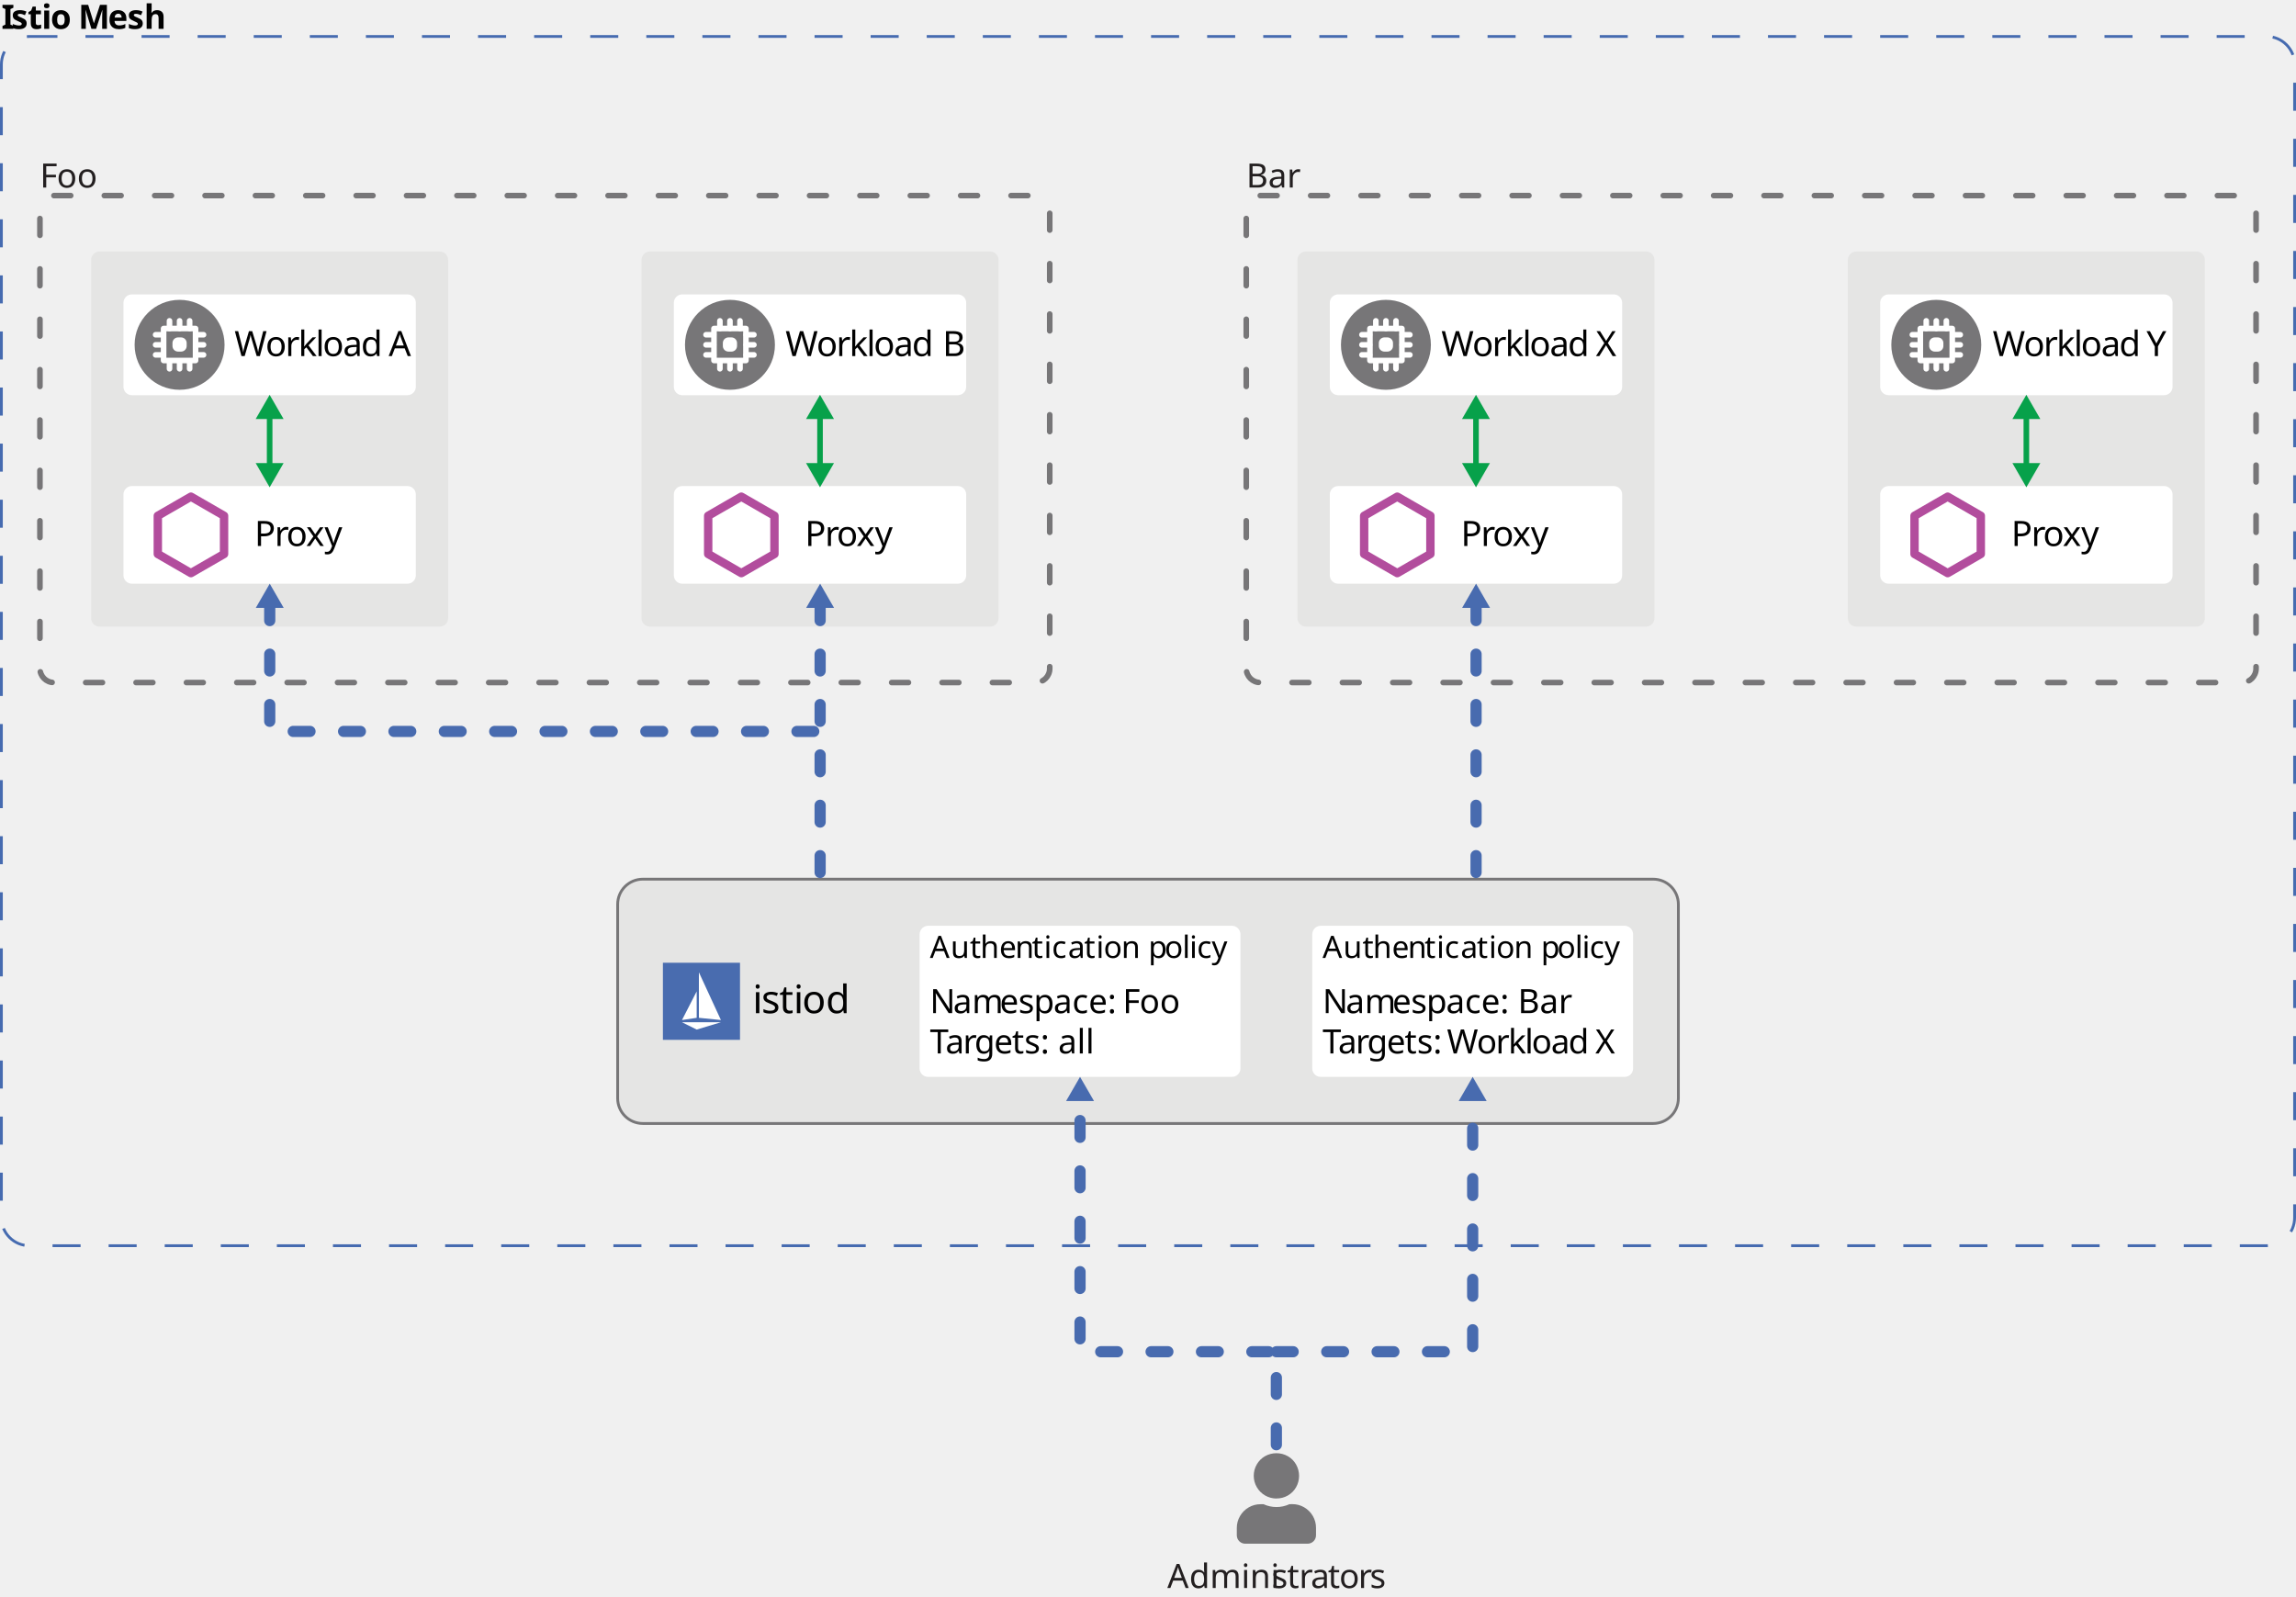
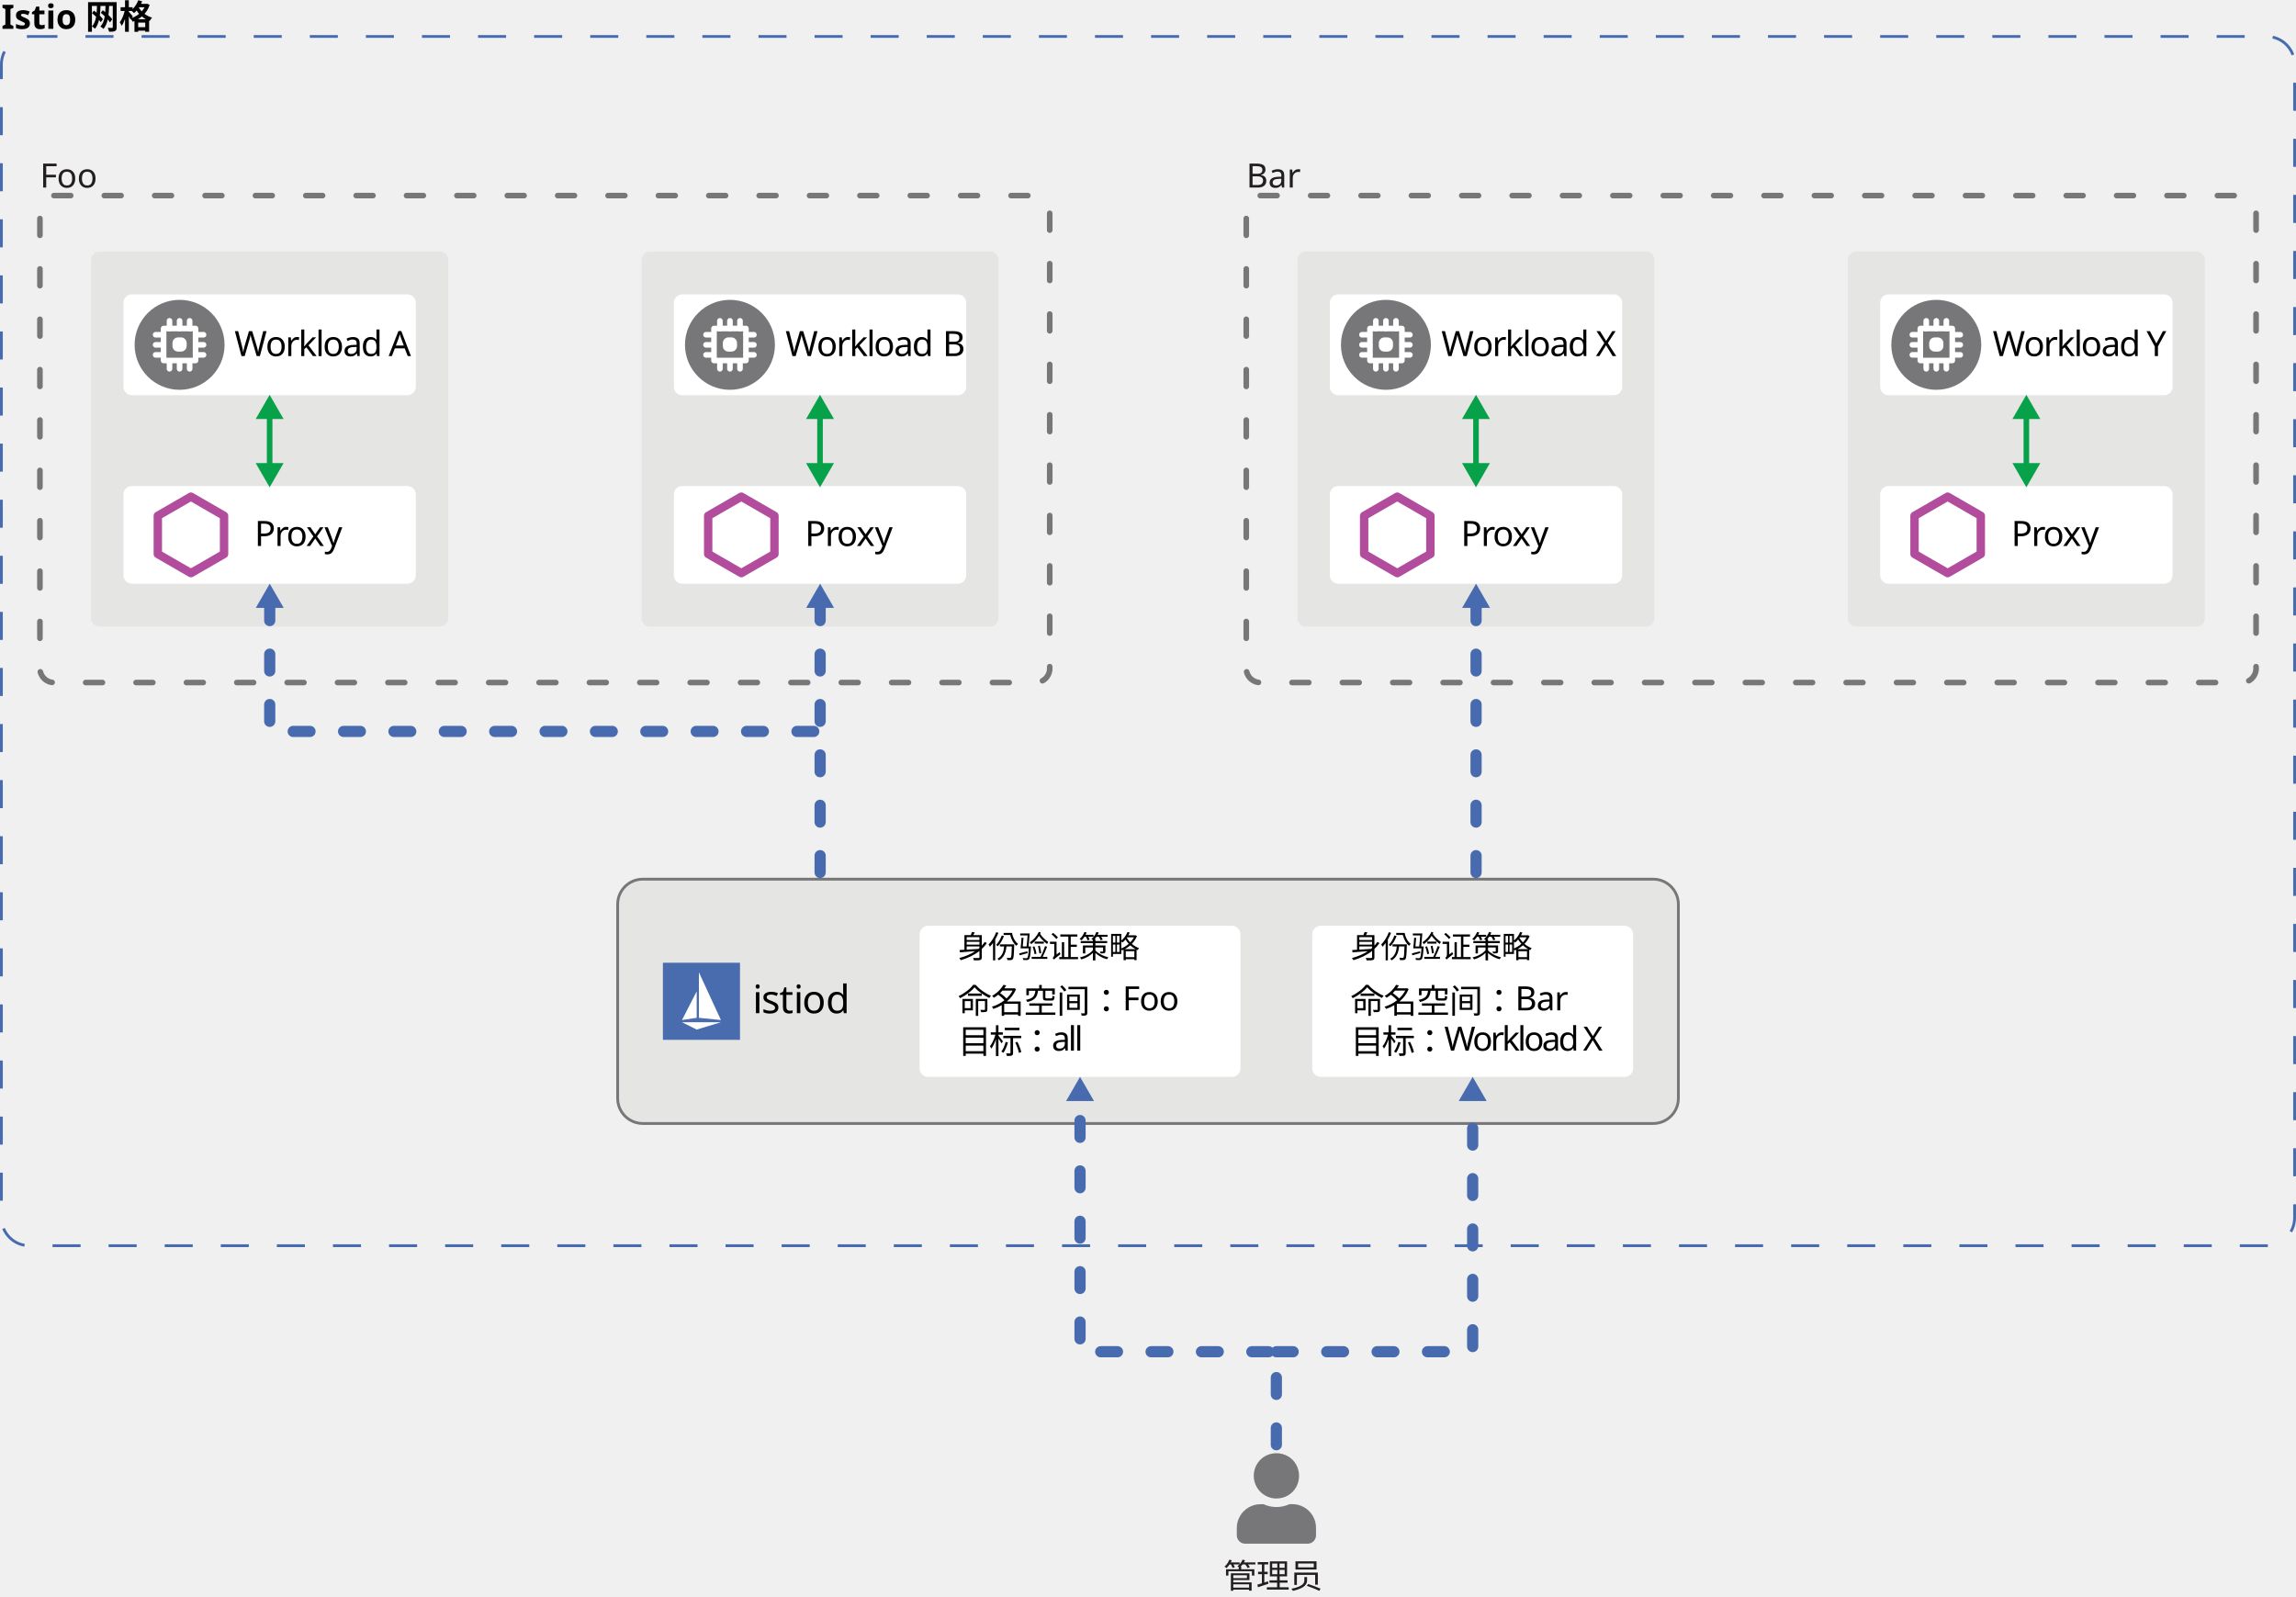
<svg xmlns="http://www.w3.org/2000/svg" id="ead5dc57-4f73-4d8c-b9ad-207db9748d66" data-name="Layer 1" viewBox="0 0 820.41 570.5">
  <defs>
    <style>.a36bb63e-487f-48c7-8627-3f7166c94fa7,.a41da682-3001-4db8-abed-bd69c400c3ed,.ae39068b-c5dc-4923-9f34-c492b7bd3d54,.b6e35510-390e-4bbc-994f-337e952c8178,.b7e2fcf4-f43a-4c5f-8096-a0f553dcc13b,.bb5e4ed6-4aff-4e84-b9c0-949181c334bf,.bca2f3aa-2186-493d-9826-83f0460996ed{fill:none}.a36bb63e-487f-48c7-8627-3f7166c94fa7{stroke:#466bb0;stroke-dasharray:10.02 10.02;stroke-linejoin:round}.a41da682-3001-4db8-abed-bd69c400c3ed,.ae39068b-c5dc-4923-9f34-c492b7bd3d54,.b6e35510-390e-4bbc-994f-337e952c8178,.bca2f3aa-2186-493d-9826-83f0460996ed{stroke-linejoin:round}.ac20a3f0-5d7e-4800-9128-1f85457521fe,.b4b61f03-a424-4320-aab8-1648b9031d89,.fa7f363a-5ad4-4790-9b51-eb87a9eb3504{font-size:12px}.a56d7675-6998-491f-ae00-cfa65889bf0f,.ac20a3f0-5d7e-4800-9128-1f85457521fe,.adf07721-8b3d-42f5-a732-aaf77e4bda22,.b4b61f03-a424-4320-aab8-1648b9031d89,.b672b7a5-a7d5-4f71-af2b-e18d53b6747d{fill:#010101}.ac20a3f0-5d7e-4800-9128-1f85457521fe{font-family:GoogleSansDisplay-Bold,Google Sans Display;font-weight:700}.b1caccd1-e39c-4979-b571-91a5452e0c82{letter-spacing:-.01em}.af2cf853-386a-4dd7-8aa8-63233c8e00e1{letter-spacing:.01em}.ec6c9a72-76aa-458b-b6e0-8a53b70f5ec1{letter-spacing:0}.b1bfa509-d043-4d5a-99b2-b66bb4b075d9{letter-spacing:-.01em}.afe16eea-ea6a-4605-8833-00c47af10d4f{letter-spacing:0}.Graphic-Style-8,.e8363bd5-c0b9-4ee9-8b7c-15353e7d221a{fill:#e5e5e4}.Graphic-Style-8,.b6e35510-390e-4bbc-994f-337e952c8178{stroke:#777678}.Graphic-Style-8,.b7e2fcf4-f43a-4c5f-8096-a0f553dcc13b,.bb5e4ed6-4aff-4e84-b9c0-949181c334bf{stroke-miterlimit:10}.a56d7675-6998-491f-ae00-cfa65889bf0f,.adf07721-8b3d-42f5-a732-aaf77e4bda22,.b4b61f03-a424-4320-aab8-1648b9031d89{isolation:isolate}.adf07721-8b3d-42f5-a732-aaf77e4bda22{font-size:14px}.adf07721-8b3d-42f5-a732-aaf77e4bda22,.b4b61f03-a424-4320-aab8-1648b9031d89,.b672b7a5-a7d5-4f71-af2b-e18d53b6747d,.fa7f363a-5ad4-4790-9b51-eb87a9eb3504{font-family:GoogleSansDisplay-Regular,Google Sans Display}.beaa001b-c2b4-4dc6-b992-c73e17791cdc{letter-spacing:0}.baa68678-a6a8-4b48-ad97-b67c362d63e1{letter-spacing:.01em}.ae93626f-41ac-42ff-9eca-5b7e8ead644a{letter-spacing:-.01em}.b1e4eb28-15cf-4a39-93d5-5c2a0f7fc195{fill:#496caf}.afa08acf-b841-409e-b061-eb54bfc25f00{fill:#fff}.b88207bd-644f-49c0-b3fa-8f0e49ffee2a{letter-spacing:-.02em}.b6233a2a-dd9b-4220-ae24-46a13d6815b9{letter-spacing:0}.bcec4562-fb74-45a7-932f-5614526c638f{letter-spacing:-.03em}.adef466a-18a6-4ccd-af7e-c6449ba8b801{letter-spacing:-.07em}.e780319d-42d1-4dd4-a8aa-940a3b735329{letter-spacing:-.02em}.e04b360b-0c45-4253-9ee0-9b2a8ba99dc1{letter-spacing:.01em}.a56d7675-6998-491f-ae00-cfa65889bf0f{font-size:11px;font-family:GoogleSansDisplay-Medium,Google Sans Display;font-weight:500}.a7af05b3-413c-4a75-a50a-4b90ad30e921{letter-spacing:-.02em}.a0270bcd-0b5f-4bba-a7f9-f7c00f818241{letter-spacing:.01em}.b2bfaab7-28e4-4a7a-b167-31cc86584396{letter-spacing:0}.fd02d5e2-82a7-4e47-a731-2a93ea938280{letter-spacing:-.01em}.a05b3575-56f2-4a83-9863-8250ee0b3b67{letter-spacing:0}.f4b760c4-92e1-4eb2-b1c0-f9ba7535d237{letter-spacing:-.04em}.ab31f351-1094-467f-8eab-dfba05d40765{letter-spacing:-.06em}.b583b9d0-aeea-459c-b347-46f387ba7627{letter-spacing:-.01em}.bea2b124-5f41-4280-9dff-bdabc4a0c274{letter-spacing:0}.e21d9cb7-8bfa-4c35-be2c-e730cad98ccb{letter-spacing:-.02em}.b672b7a5-a7d5-4f71-af2b-e18d53b6747d{font-size:12.5px}.bf98723f-de8c-4fdc-81fc-b5f2b581409c{letter-spacing:-.06em}.b9af66e7-fa6c-4aa0-aced-e78a678a43df{letter-spacing:-.01em}.ba47e8b1-4f13-4117-85cd-590437cf77d6{letter-spacing:.01em}.b871ae82-6e01-418d-af25-0d75f9a9332d{letter-spacing:-.01em}.add42a11-5270-42dc-af45-1948f5328a24{fill:#777678}.b7e2fcf4-f43a-4c5f-8096-a0f553dcc13b,.bca2f3aa-2186-493d-9826-83f0460996ed{stroke:#fff}.b6e35510-390e-4bbc-994f-337e952c8178,.b7e2fcf4-f43a-4c5f-8096-a0f553dcc13b,.bb5e4ed6-4aff-4e84-b9c0-949181c334bf,.bca2f3aa-2186-493d-9826-83f0460996ed{stroke-width:2px}.a41da682-3001-4db8-abed-bd69c400c3ed,.b6e35510-390e-4bbc-994f-337e952c8178,.b7e2fcf4-f43a-4c5f-8096-a0f553dcc13b{stroke-linecap:round}.ae39068b-c5dc-4923-9f34-c492b7bd3d54{stroke:#b24d9d;stroke-width:3px}.f0687b06-498c-400c-b0b8-439ab6d75bdb{letter-spacing:-.03em}.b723159f-31b3-4d5e-aee8-68774e3f16e9{letter-spacing:-.02em}.bb5e4ed6-4aff-4e84-b9c0-949181c334bf{stroke:#07a14a}.a309992b-2c43-4399-a6af-ced814da231a{fill:#07a14a}.ebfd466f-22fb-40db-9305-c2ade5a0b5f4{letter-spacing:-.03em}.a41da682-3001-4db8-abed-bd69c400c3ed,.b6e35510-390e-4bbc-994f-337e952c8178{stroke-dasharray:6 12}.fa7f363a-5ad4-4790-9b51-eb87a9eb3504{fill:#231f20}.a289c47c-4078-4af8-b983-af7f0a395dac{letter-spacing:-.03em}.b1e40f40-72d0-43cc-bc22-103cc020f0d1{letter-spacing:-.04em}.e8151d44-01d0-45fb-bd89-06cfa221f1ef{letter-spacing:0}.aabc3d22-6f00-44d2-8315-24db1be7943e,.b22e4d02-e92e-41b5-90d3-484c9562e856,.e761c7f2-2a80-446b-8847-516d020c80dd{letter-spacing:-.02em}.a41da682-3001-4db8-abed-bd69c400c3ed{stroke:#486baf;stroke-width:4px}.bead1b4b-ab26-4b54-9640-50f47e418db5{fill:#486baf}</style>
  </defs>
  <rect width="819.41" height="432.11" x=".5" y="13.03" class="a36bb63e-487f-48c7-8627-3f7166c94fa7" rx="10" />
-   <text class="ac20a3f0-5d7e-4800-9128-1f85457521fe" transform="translate(0.5 10.3)">I<tspan x="3.52" y="0" class="b1caccd1-e39c-4979-b571-91a5452e0c82">s</tspan>
-     <tspan x="9.38" y="0" class="af2cf853-386a-4dd7-8aa8-63233c8e00e1">t</tspan>
-     <tspan x="14.36" y="0" class="b1caccd1-e39c-4979-b571-91a5452e0c82">i</tspan>
-     <tspan x="17.56" y="0" class="ec6c9a72-76aa-458b-b6e0-8a53b70f5ec1">o </tspan>
-     <tspan x="27.46" y="0" class="b1bfa509-d043-4d5a-99b2-b66bb4b075d9">M</tspan>
-     <tspan x="38.08" y="0" class="afe16eea-ea6a-4605-8833-00c47af10d4f">e</tspan>
-     <tspan x="45" y="0" class="ec6c9a72-76aa-458b-b6e0-8a53b70f5ec1">sh</tspan>
-   </text>
+   <text class="ac20a3f0-5d7e-4800-9128-1f85457521fe" transform="translate(0.5 10.3)">Istio 网格
+     </text>
  <rect width="379.02" height="87.31" x="220.7" y="314.16" class="Graphic-Style-8" rx="9" />
-   <text class="adf07721-8b3d-42f5-a732-aaf77e4bda22" transform="translate(268.92 362.05)">i<tspan x="3.14" y="0" class="beaa001b-c2b4-4dc6-b992-c73e17791cdc">s</tspan>
+   <text class="adf07721-8b3d-42f5-a732-aaf77e4bda22" transform="translate(268.92 362.05)">i
+         <tspan x="3.14" y="0" class="beaa001b-c2b4-4dc6-b992-c73e17791cdc">s</tspan>
    <tspan x="9.55" y="0" class="baa68678-a6a8-4b48-ad97-b67c362d63e1">t</tspan>
    <tspan x="14.63" y="0" class="ae93626f-41ac-42ff-9eca-5b7e8ead644a">i</tspan>
    <tspan x="17.7" y="0">od</tspan>
  </text>
  <rect id="acf3d0b5-b769-466c-95e4-a8aa0133b089" width="27.55" height="27.55" x="236.87" y="344.03" class="b1e4eb28-15cf-4a39-93d5-5c2a0f7fc195" data-name="background" />
  <polygon id="ab2b05bf-ea56-4a1e-bd05-23179a438045" points="243.69 365.29 257.6 365.29 248.94 367.91 243.69 365.29" class="afa08acf-b841-409e-b061-eb54bfc25f00" data-name="hull" />
  <polygon id="bfaa6594-9698-49d9-a9c0-5d6a7ad5a607" points="243.69 364.5 248.94 363.71 248.94 354.27 243.69 364.5" class="afa08acf-b841-409e-b061-eb54bfc25f00" data-name="mainsail" />
  <polygon id="f18a2695-d50d-4aab-8ce8-ea912eb910e2" points="249.73 363.71 257.6 364.5 249.73 347.44 249.73 363.71" class="afa08acf-b841-409e-b061-eb54bfc25f00" data-name="headsail" />
  <path d="M440.24,384.81H331.6a3,3,0,0,1-3-3v-48a3.08,3.08,0,0,1,3-3H440.24a3.08,3.08,0,0,1,3,3v48A3,3,0,0,1,440.24,384.81Z" class="afa08acf-b841-409e-b061-eb54bfc25f00" />
-   <text class="b4b61f03-a424-4320-aab8-1648b9031d89" transform="translate(332.28 362.04)">
-     <tspan class="b88207bd-644f-49c0-b3fa-8f0e49ffee2a">N</tspan>
-     <tspan x="8.3" y="0" class="ec6c9a72-76aa-458b-b6e0-8a53b70f5ec1">am</tspan>
-     <tspan x="24.94" y="0" class="afe16eea-ea6a-4605-8833-00c47af10d4f">e</tspan>
-     <tspan x="31.6" y="0" class="b1caccd1-e39c-4979-b571-91a5452e0c82">s</tspan>
-     <tspan x="37.09" y="0" class="ec6c9a72-76aa-458b-b6e0-8a53b70f5ec1">p</tspan>
-     <tspan x="44.12" y="0" class="b6233a2a-dd9b-4220-ae24-46a13d6815b9">ac</tspan>
-     <tspan x="56.68" y="0">e: </tspan>
-     <tspan x="68.89" y="0" class="bcec4562-fb74-45a7-932f-5614526c638f">F</tspan>
-     <tspan x="74.89" y="0" class="ec6c9a72-76aa-458b-b6e0-8a53b70f5ec1">oo</tspan>
-     <tspan x="0" y="14.4" class="adef466a-18a6-4ccd-af7e-c6449ba8b801">T</tspan>
-     <tspan x="5.56" y="14.4">a</tspan>
-     <tspan x="11.82" y="14.4" class="e780319d-42d1-4dd4-a8aa-940a3b735329">r</tspan>
-     <tspan x="15.91" y="14.4" class="b1caccd1-e39c-4979-b571-91a5452e0c82">g</tspan>
-     <tspan x="22.91" y="14.4" class="b88207bd-644f-49c0-b3fa-8f0e49ffee2a">e</tspan>
-     <tspan x="29.33" y="14.4" class="e04b360b-0c45-4253-9ee0-9b2a8ba99dc1">t</tspan>
-     <tspan x="33.74" y="14.4">s: all</tspan>
-   </text>
-   <text class="a56d7675-6998-491f-ae00-cfa65889bf0f" transform="translate(332.28 342.31)">
-     <tspan class="a7af05b3-413c-4a75-a50a-4b90ad30e921">A</tspan>
-     <tspan x="7.36" y="0" class="a0270bcd-0b5f-4bba-a7f9-f7c00f818241">ut</tspan>
-     <tspan x="17.97" y="0">he</tspan>
-     <tspan x="30.44" y="0" class="a7af05b3-413c-4a75-a50a-4b90ad30e921">n</tspan>
-     <tspan x="36.44" y="0" class="a0270bcd-0b5f-4bba-a7f9-f7c00f818241">t</tspan>
-     <tspan x="40.72" y="0" class="b2bfaab7-28e4-4a7a-b167-31cc86584396">ic</tspan>
-     <tspan x="49.33" y="0" class="fd02d5e2-82a7-4e47-a731-2a93ea938280">a</tspan>
-     <tspan x="55.11" y="0" class="a0270bcd-0b5f-4bba-a7f9-f7c00f818241">t</tspan>
-     <tspan x="59.39" y="0" class="b2bfaab7-28e4-4a7a-b167-31cc86584396">i</tspan>
-     <tspan x="62.05" y="0" class="fd02d5e2-82a7-4e47-a731-2a93ea938280">o</tspan>
-     <tspan x="68.39" y="0" class="a05b3575-56f2-4a83-9863-8250ee0b3b67">n p</tspan>
-     <tspan x="83.8" y="0" class="b2bfaab7-28e4-4a7a-b167-31cc86584396">o</tspan>
-     <tspan x="90.19" y="0">l</tspan>
-     <tspan x="92.74" y="0" class="b2bfaab7-28e4-4a7a-b167-31cc86584396">i</tspan>
-     <tspan x="95.4" y="0">cy</tspan>
+   <text class="b4b61f03-a424-4320-aab8-1648b9031d89" transform="translate(342.28 362.04)">
+     <tspan class="b88207bd-644f-49c0-b3fa-8f0e49ffee2a">命名空间：Foo</tspan>
+     <tspan x="0" y="14.4" class="adef466a-18a6-4ccd-af7e-c6449ba8b801">目标：all</tspan>
+   </text>
+   <text class="a56d7675-6998-491f-ae00-cfa65889bf0f" transform="translate(342.28 342.31)">
+     <tspan class="a7af05b3-413c-4a75-a50a-4b90ad30e921">身份验证策略</tspan>
  </text>
  <path d="M580.54,384.81H471.9a3,3,0,0,1-3-3v-48a3.08,3.08,0,0,1,3-3H580.54a3.08,3.08,0,0,1,3,3v48A3,3,0,0,1,580.54,384.81Z" class="afa08acf-b841-409e-b061-eb54bfc25f00" />
-   <text class="b4b61f03-a424-4320-aab8-1648b9031d89" transform="translate(472.58 362.04)">
-     <tspan class="b88207bd-644f-49c0-b3fa-8f0e49ffee2a">N</tspan>
-     <tspan x="8.3" y="0" class="ec6c9a72-76aa-458b-b6e0-8a53b70f5ec1">am</tspan>
-     <tspan x="24.94" y="0" class="afe16eea-ea6a-4605-8833-00c47af10d4f">e</tspan>
-     <tspan x="31.6" y="0" class="b1caccd1-e39c-4979-b571-91a5452e0c82">s</tspan>
-     <tspan x="37.09" y="0" class="ec6c9a72-76aa-458b-b6e0-8a53b70f5ec1">p</tspan>
-     <tspan x="44.12" y="0" class="b6233a2a-dd9b-4220-ae24-46a13d6815b9">ac</tspan>
-     <tspan x="56.68" y="0">e: Bar</tspan>
-     <tspan x="0" y="14.4" class="adef466a-18a6-4ccd-af7e-c6449ba8b801">T</tspan>
-     <tspan x="5.56" y="14.4">a</tspan>
-     <tspan x="11.82" y="14.4" class="e780319d-42d1-4dd4-a8aa-940a3b735329">r</tspan>
-     <tspan x="15.91" y="14.4" class="b1caccd1-e39c-4979-b571-91a5452e0c82">g</tspan>
-     <tspan x="22.91" y="14.4" class="b88207bd-644f-49c0-b3fa-8f0e49ffee2a">e</tspan>
-     <tspan x="29.33" y="14.4" class="e04b360b-0c45-4253-9ee0-9b2a8ba99dc1">t</tspan>
-     <tspan x="33.74" y="14.4">s:</tspan>
-     <tspan x="42.13" y="14.4" class="f4b760c4-92e1-4eb2-b1c0-f9ba7535d237"> </tspan>
-     <tspan x="44.44" y="14.4" class="ab31f351-1094-467f-8eab-dfba05d40765">W</tspan>
-     <tspan x="55.08" y="14.4" class="b583b9d0-aeea-459c-b347-46f387ba7627">o</tspan>
-     <tspan x="61.88" y="14.4" class="af2cf853-386a-4dd7-8aa8-63233c8e00e1">r</tspan>
-     <tspan x="66.34" y="14.4">k</tspan>
-     <tspan x="72.26" y="14.4" class="b6233a2a-dd9b-4220-ae24-46a13d6815b9">l</tspan>
-     <tspan x="74.71" y="14.4">o</tspan>
-     <tspan x="81.64" y="14.4" class="b6233a2a-dd9b-4220-ae24-46a13d6815b9">a</tspan>
-     <tspan x="87.84" y="14.4" class="bea2b124-5f41-4280-9dff-bdabc4a0c274">d</tspan>
-     <tspan x="94.92" y="14.4" class="e21d9cb7-8bfa-4c35-be2c-e730cad98ccb"> </tspan>
-     <tspan x="97.46" y="14.4" class="bea2b124-5f41-4280-9dff-bdabc4a0c274">X</tspan>
-   </text>
-   <text class="a56d7675-6998-491f-ae00-cfa65889bf0f" transform="translate(472.58 342.31)">
-     <tspan class="a7af05b3-413c-4a75-a50a-4b90ad30e921">A</tspan>
-     <tspan x="7.36" y="0" class="a0270bcd-0b5f-4bba-a7f9-f7c00f818241">ut</tspan>
-     <tspan x="17.97" y="0">he</tspan>
-     <tspan x="30.44" y="0" class="a7af05b3-413c-4a75-a50a-4b90ad30e921">n</tspan>
-     <tspan x="36.44" y="0" class="a0270bcd-0b5f-4bba-a7f9-f7c00f818241">t</tspan>
-     <tspan x="40.72" y="0" class="b2bfaab7-28e4-4a7a-b167-31cc86584396">ic</tspan>
-     <tspan x="49.33" y="0" class="fd02d5e2-82a7-4e47-a731-2a93ea938280">a</tspan>
-     <tspan x="55.11" y="0" class="a0270bcd-0b5f-4bba-a7f9-f7c00f818241">t</tspan>
-     <tspan x="59.39" y="0" class="b2bfaab7-28e4-4a7a-b167-31cc86584396">i</tspan>
-     <tspan x="62.05" y="0" class="fd02d5e2-82a7-4e47-a731-2a93ea938280">o</tspan>
-     <tspan x="68.39" y="0" class="a05b3575-56f2-4a83-9863-8250ee0b3b67">n p</tspan>
-     <tspan x="83.8" y="0" class="b2bfaab7-28e4-4a7a-b167-31cc86584396">o</tspan>
-     <tspan x="90.19" y="0">l</tspan>
-     <tspan x="92.74" y="0" class="b2bfaab7-28e4-4a7a-b167-31cc86584396">i</tspan>
-     <tspan x="95.4" y="0">cy</tspan>
+   <text class="b4b61f03-a424-4320-aab8-1648b9031d89" transform="translate(482.58 362.04)">
+     <tspan class="b88207bd-644f-49c0-b3fa-8f0e49ffee2a">命名空间：Bar</tspan>
+     <tspan x="0" y="14.4" class="adef466a-18a6-4ccd-af7e-c6449ba8b801">目标：Workload X</tspan>
+   </text>
+   <text class="a56d7675-6998-491f-ae00-cfa65889bf0f" transform="translate(482.58 342.31)">
+     <tspan class="a7af05b3-413c-4a75-a50a-4b90ad30e921">身份验证策略</tspan>
  </text>
  <rect width="127.56" height="134.03" x="229.23" y="89.88" class="e8363bd5-c0b9-4ee9-8b7c-15353e7d221a" rx="3" />
  <rect width="104.46" height="36.02" x="240.78" y="105.2" class="afa08acf-b841-409e-b061-eb54bfc25f00" rx="3" />
  <text class="b672b7a5-a7d5-4f71-af2b-e18d53b6747d" transform="translate(280.65 127.25)">
    <tspan class="bf98723f-de8c-4fdc-81fc-b5f2b581409c">W</tspan>
    <tspan x="11.09" y="0" class="b9af66e7-fa6c-4aa0-aced-e78a678a43df">o</tspan>
    <tspan x="18.17" y="0" class="ba47e8b1-4f13-4117-85cd-590437cf77d6">r</tspan>
    <tspan x="22.81" y="0">k</tspan>
    <tspan x="28.99" y="0" class="b871ae82-6e01-418d-af25-0d75f9a9332d">l</tspan>
    <tspan x="31.54" y="0">o</tspan>
    <tspan x="38.75" y="0" class="b871ae82-6e01-418d-af25-0d75f9a9332d">a</tspan>
    <tspan x="45.21" y="0">d B</tspan>
  </text>
  <circle cx="260.83" cy="123.22" r="16.07" class="add42a11-5270-42dc-af45-1948f5328a24" />
  <rect width="11.42" height="11.42" x="255.12" y="117.4" class="bca2f3aa-2186-493d-9826-83f0460996ed" />
  <line x1="257.24" x2="257.24" y1="117.4" y2="114.65" class="b7e2fcf4-f43a-4c5f-8096-a0f553dcc13b" />
  <line x1="260.83" x2="260.83" y1="117.4" y2="114.65" class="b7e2fcf4-f43a-4c5f-8096-a0f553dcc13b" />
  <line x1="264.42" x2="264.42" y1="117.4" y2="114.65" class="b7e2fcf4-f43a-4c5f-8096-a0f553dcc13b" />
  <line x1="257.24" x2="257.24" y1="131.78" y2="129.03" class="b7e2fcf4-f43a-4c5f-8096-a0f553dcc13b" />
  <line x1="260.83" x2="260.83" y1="131.78" y2="129.03" class="b7e2fcf4-f43a-4c5f-8096-a0f553dcc13b" />
  <line x1="264.42" x2="264.42" y1="131.78" y2="129.03" class="b7e2fcf4-f43a-4c5f-8096-a0f553dcc13b" />
  <line x1="255.01" x2="252.27" y1="126.81" y2="126.81" class="b7e2fcf4-f43a-4c5f-8096-a0f553dcc13b" />
  <line x1="255.01" x2="252.27" y1="123.22" y2="123.22" class="b7e2fcf4-f43a-4c5f-8096-a0f553dcc13b" />
  <line x1="255.01" x2="252.27" y1="119.62" y2="119.62" class="b7e2fcf4-f43a-4c5f-8096-a0f553dcc13b" />
  <line x1="269.39" x2="266.64" y1="126.81" y2="126.81" class="b7e2fcf4-f43a-4c5f-8096-a0f553dcc13b" />
  <line x1="269.39" x2="266.64" y1="123.22" y2="123.22" class="b7e2fcf4-f43a-4c5f-8096-a0f553dcc13b" />
  <line x1="269.39" x2="266.64" y1="119.62" y2="119.62" class="b7e2fcf4-f43a-4c5f-8096-a0f553dcc13b" />
  <rect width="5.07" height="5.07" x="258.29" y="120.57" class="afa08acf-b841-409e-b061-eb54bfc25f00" rx="2" />
  <rect width="104.46" height="34.89" x="240.78" y="173.69" class="afa08acf-b841-409e-b061-eb54bfc25f00" rx="3" />
  <polygon points="276.73 197.97 276.73 184.31 264.89 177.48 253.05 184.31 253.05 197.97 264.89 204.8 276.73 197.97" class="ae39068b-c5dc-4923-9f34-c492b7bd3d54" />
-   <text class="b672b7a5-a7d5-4f71-af2b-e18d53b6747d" transform="translate(287.59 195.11)">P<tspan x="7.17" y="0" class="f0687b06-498c-400c-b0b8-439ab6d75bdb">r</tspan>
+   <text class="b672b7a5-a7d5-4f71-af2b-e18d53b6747d" transform="translate(287.59 195.11)">P
+         <tspan x="7.17" y="0" class="f0687b06-498c-400c-b0b8-439ab6d75bdb">r</tspan>
    <tspan x="11.37" y="0" class="b723159f-31b3-4d5e-aee8-68774e3f16e9">o</tspan>
    <tspan x="18.4" y="0">xy</tspan>
  </text>
  <line x1="293.01" x2="293.01" y1="148.27" y2="166.95" class="bb5e4ed6-4aff-4e84-b9c0-949181c334bf" />
  <polygon points="288.02 149.73 293.01 141.09 298 149.73 288.02 149.73" class="a309992b-2c43-4399-a6af-ced814da231a" />
  <polygon points="288.02 165.49 293.01 174.13 298 165.49 288.02 165.49" class="a309992b-2c43-4399-a6af-ced814da231a" />
  <rect width="127.56" height="134.03" x="32.57" y="89.88" class="e8363bd5-c0b9-4ee9-8b7c-15353e7d221a" rx="3" />
  <rect width="104.46" height="36.02" x="44.12" y="105.2" class="afa08acf-b841-409e-b061-eb54bfc25f00" rx="3" />
  <text class="b672b7a5-a7d5-4f71-af2b-e18d53b6747d" transform="translate(83.77 127.25)">
    <tspan class="bf98723f-de8c-4fdc-81fc-b5f2b581409c">W</tspan>
    <tspan x="11.09" y="0" class="b9af66e7-fa6c-4aa0-aced-e78a678a43df">o</tspan>
    <tspan x="18.17" y="0" class="ba47e8b1-4f13-4117-85cd-590437cf77d6">r</tspan>
    <tspan x="22.81" y="0">k</tspan>
    <tspan x="28.99" y="0" class="b871ae82-6e01-418d-af25-0d75f9a9332d">l</tspan>
    <tspan x="31.54" y="0">o</tspan>
    <tspan x="38.75" y="0" class="b871ae82-6e01-418d-af25-0d75f9a9332d">a</tspan>
    <tspan x="45.21" y="0">d</tspan>
-     <tspan x="52.58" y="0" class="ebfd466f-22fb-40db-9305-c2ade5a0b5f4"> </tspan>
+     <tspan x="52.58" y="0" class="ebfd466f-22fb-40db-9305-c2ade5a0b5f4" />
    <tspan x="55.11" y="0">A</tspan>
  </text>
  <circle cx="64.17" cy="123.22" r="16.07" class="add42a11-5270-42dc-af45-1948f5328a24" />
  <rect width="11.42" height="11.42" x="58.46" y="117.4" class="bca2f3aa-2186-493d-9826-83f0460996ed" />
  <line x1="60.57" x2="60.57" y1="117.4" y2="114.65" class="b7e2fcf4-f43a-4c5f-8096-a0f553dcc13b" />
  <line x1="64.17" x2="64.17" y1="117.4" y2="114.65" class="b7e2fcf4-f43a-4c5f-8096-a0f553dcc13b" />
  <line x1="67.76" x2="67.76" y1="117.4" y2="114.65" class="b7e2fcf4-f43a-4c5f-8096-a0f553dcc13b" />
  <line x1="60.57" x2="60.57" y1="131.78" y2="129.03" class="b7e2fcf4-f43a-4c5f-8096-a0f553dcc13b" />
  <line x1="64.17" x2="64.17" y1="131.78" y2="129.03" class="b7e2fcf4-f43a-4c5f-8096-a0f553dcc13b" />
  <line x1="67.76" x2="67.76" y1="131.78" y2="129.03" class="b7e2fcf4-f43a-4c5f-8096-a0f553dcc13b" />
  <line x1="58.35" x2="55.6" y1="126.81" y2="126.81" class="b7e2fcf4-f43a-4c5f-8096-a0f553dcc13b" />
  <line x1="58.35" x2="55.6" y1="123.22" y2="123.22" class="b7e2fcf4-f43a-4c5f-8096-a0f553dcc13b" />
  <line x1="58.35" x2="55.6" y1="119.62" y2="119.62" class="b7e2fcf4-f43a-4c5f-8096-a0f553dcc13b" />
  <line x1="72.73" x2="69.98" y1="126.81" y2="126.81" class="b7e2fcf4-f43a-4c5f-8096-a0f553dcc13b" />
  <line x1="72.73" x2="69.98" y1="123.22" y2="123.22" class="b7e2fcf4-f43a-4c5f-8096-a0f553dcc13b" />
  <line x1="72.73" x2="69.98" y1="119.62" y2="119.62" class="b7e2fcf4-f43a-4c5f-8096-a0f553dcc13b" />
  <rect width="5.07" height="5.07" x="61.63" y="120.57" class="afa08acf-b841-409e-b061-eb54bfc25f00" rx="2" />
  <rect width="104.46" height="34.89" x="44.12" y="173.69" class="afa08acf-b841-409e-b061-eb54bfc25f00" rx="3" />
  <polygon points="80.06 197.97 80.06 184.31 68.22 177.48 56.39 184.31 56.39 197.97 68.22 204.8 80.06 197.97" class="ae39068b-c5dc-4923-9f34-c492b7bd3d54" />
-   <text class="b672b7a5-a7d5-4f71-af2b-e18d53b6747d" transform="translate(90.93 195.11)">P<tspan x="7.17" y="0" class="f0687b06-498c-400c-b0b8-439ab6d75bdb">r</tspan>
+   <text class="b672b7a5-a7d5-4f71-af2b-e18d53b6747d" transform="translate(90.93 195.11)">P
+         <tspan x="7.17" y="0" class="f0687b06-498c-400c-b0b8-439ab6d75bdb">r</tspan>
    <tspan x="11.37" y="0" class="b723159f-31b3-4d5e-aee8-68774e3f16e9">o</tspan>
    <tspan x="18.4" y="0">xy</tspan>
  </text>
  <line x1="96.35" x2="96.35" y1="148.27" y2="166.95" class="bb5e4ed6-4aff-4e84-b9c0-949181c334bf" />
  <polygon points="91.36 149.73 96.35 141.09 101.33 149.73 91.36 149.73" class="a309992b-2c43-4399-a6af-ced814da231a" />
  <polygon points="91.36 165.49 96.35 174.13 101.33 165.49 91.36 165.49" class="a309992b-2c43-4399-a6af-ced814da231a" />
  <rect width="360.82" height="174.01" x="14.27" y="69.89" class="b6e35510-390e-4bbc-994f-337e952c8178" rx="5" />
  <text class="fa7f363a-5ad4-4790-9b51-eb87a9eb3504" transform="translate(14.27 67.02)">
    <tspan class="a289c47c-4078-4af8-b983-af7f0a395dac">F</tspan>
    <tspan x="6" y="0">oo</tspan>
  </text>
  <rect width="127.56" height="134.03" x="660.28" y="89.88" class="e8363bd5-c0b9-4ee9-8b7c-15353e7d221a" rx="3" />
  <rect width="104.46" height="36.02" x="671.83" y="105.2" class="afa08acf-b841-409e-b061-eb54bfc25f00" rx="3" />
  <text class="b672b7a5-a7d5-4f71-af2b-e18d53b6747d" transform="translate(712.01 127.25)">
    <tspan class="bf98723f-de8c-4fdc-81fc-b5f2b581409c">W</tspan>
    <tspan x="11.09" y="0" class="b9af66e7-fa6c-4aa0-aced-e78a678a43df">o</tspan>
    <tspan x="18.17" y="0" class="ba47e8b1-4f13-4117-85cd-590437cf77d6">r</tspan>
    <tspan x="22.81" y="0">k</tspan>
    <tspan x="28.99" y="0" class="b871ae82-6e01-418d-af25-0d75f9a9332d">l</tspan>
    <tspan x="31.54" y="0">o</tspan>
    <tspan x="38.75" y="0" class="b871ae82-6e01-418d-af25-0d75f9a9332d">a</tspan>
    <tspan x="45.21" y="0">d</tspan>
-     <tspan x="52.58" y="0" class="b1e40f40-72d0-43cc-bc22-103cc020f0d1"> </tspan>
+     <tspan x="52.58" y="0" class="b1e40f40-72d0-43cc-bc22-103cc020f0d1" />
    <tspan x="54.98" y="0" class="e8151d44-01d0-45fb-bd89-06cfa221f1ef">Y</tspan>
  </text>
  <circle cx="691.88" cy="123.22" r="16.07" class="add42a11-5270-42dc-af45-1948f5328a24" />
  <rect width="11.42" height="11.42" x="686.17" y="117.4" class="bca2f3aa-2186-493d-9826-83f0460996ed" />
  <line x1="688.29" x2="688.29" y1="117.4" y2="114.65" class="b7e2fcf4-f43a-4c5f-8096-a0f553dcc13b" />
  <line x1="691.88" x2="691.88" y1="117.4" y2="114.65" class="b7e2fcf4-f43a-4c5f-8096-a0f553dcc13b" />
  <line x1="695.47" x2="695.47" y1="117.4" y2="114.65" class="b7e2fcf4-f43a-4c5f-8096-a0f553dcc13b" />
  <line x1="688.29" x2="688.29" y1="131.78" y2="129.03" class="b7e2fcf4-f43a-4c5f-8096-a0f553dcc13b" />
  <line x1="691.88" x2="691.88" y1="131.78" y2="129.03" class="b7e2fcf4-f43a-4c5f-8096-a0f553dcc13b" />
  <line x1="695.47" x2="695.47" y1="131.78" y2="129.03" class="b7e2fcf4-f43a-4c5f-8096-a0f553dcc13b" />
  <line x1="686.07" x2="683.32" y1="126.81" y2="126.81" class="b7e2fcf4-f43a-4c5f-8096-a0f553dcc13b" />
  <line x1="686.07" x2="683.32" y1="123.22" y2="123.22" class="b7e2fcf4-f43a-4c5f-8096-a0f553dcc13b" />
  <line x1="686.07" x2="683.32" y1="119.62" y2="119.62" class="b7e2fcf4-f43a-4c5f-8096-a0f553dcc13b" />
  <line x1="700.44" x2="697.69" y1="126.81" y2="126.81" class="b7e2fcf4-f43a-4c5f-8096-a0f553dcc13b" />
  <line x1="700.44" x2="697.69" y1="123.22" y2="123.22" class="b7e2fcf4-f43a-4c5f-8096-a0f553dcc13b" />
  <line x1="700.44" x2="697.69" y1="119.62" y2="119.62" class="b7e2fcf4-f43a-4c5f-8096-a0f553dcc13b" />
  <rect width="5.07" height="5.07" x="689.34" y="120.57" class="afa08acf-b841-409e-b061-eb54bfc25f00" rx="2" />
  <rect width="104.46" height="34.89" x="671.83" y="173.69" class="afa08acf-b841-409e-b061-eb54bfc25f00" rx="3" />
  <polygon points="707.78 197.97 707.78 184.31 695.94 177.48 684.1 184.31 684.1 197.97 695.94 204.8 707.78 197.97" class="ae39068b-c5dc-4923-9f34-c492b7bd3d54" />
-   <text class="b672b7a5-a7d5-4f71-af2b-e18d53b6747d" transform="translate(718.64 195.11)">P<tspan x="7.17" y="0" class="f0687b06-498c-400c-b0b8-439ab6d75bdb">r</tspan>
+   <text class="b672b7a5-a7d5-4f71-af2b-e18d53b6747d" transform="translate(718.64 195.11)">P
+         <tspan x="7.17" y="0" class="f0687b06-498c-400c-b0b8-439ab6d75bdb">r</tspan>
    <tspan x="11.37" y="0" class="b723159f-31b3-4d5e-aee8-68774e3f16e9">o</tspan>
    <tspan x="18.4" y="0">xy</tspan>
  </text>
  <line x1="724.06" x2="724.06" y1="148.27" y2="166.95" class="bb5e4ed6-4aff-4e84-b9c0-949181c334bf" />
  <polygon points="719.08 149.73 724.06 141.09 729.05 149.73 719.08 149.73" class="a309992b-2c43-4399-a6af-ced814da231a" />
  <polygon points="719.08 165.49 724.06 174.13 729.05 165.49 719.08 165.49" class="a309992b-2c43-4399-a6af-ced814da231a" />
  <rect width="127.56" height="134.03" x="463.62" y="89.88" class="e8363bd5-c0b9-4ee9-8b7c-15353e7d221a" rx="3" />
  <rect width="104.46" height="36.02" x="475.17" y="105.2" class="afa08acf-b841-409e-b061-eb54bfc25f00" rx="3" />
  <text class="b672b7a5-a7d5-4f71-af2b-e18d53b6747d" transform="translate(515 127.25)">
    <tspan class="bf98723f-de8c-4fdc-81fc-b5f2b581409c">W</tspan>
    <tspan x="11.09" y="0" class="b9af66e7-fa6c-4aa0-aced-e78a678a43df">o</tspan>
    <tspan x="18.17" y="0" class="ba47e8b1-4f13-4117-85cd-590437cf77d6">r</tspan>
    <tspan x="22.81" y="0">k</tspan>
    <tspan x="28.99" y="0" class="b871ae82-6e01-418d-af25-0d75f9a9332d">l</tspan>
    <tspan x="31.54" y="0">o</tspan>
    <tspan x="38.75" y="0" class="b871ae82-6e01-418d-af25-0d75f9a9332d">a</tspan>
    <tspan x="45.21" y="0">d</tspan>
-     <tspan x="52.58" y="0" class="b22e4d02-e92e-41b5-90d3-484c9562e856"> </tspan>
+     <tspan x="52.58" y="0" class="b22e4d02-e92e-41b5-90d3-484c9562e856" />
    <tspan x="55.23" y="0">X</tspan>
  </text>
  <circle cx="495.22" cy="123.22" r="16.07" class="add42a11-5270-42dc-af45-1948f5328a24" />
  <rect width="11.42" height="11.42" x="489.51" y="117.4" class="bca2f3aa-2186-493d-9826-83f0460996ed" />
  <line x1="491.62" x2="491.62" y1="117.4" y2="114.65" class="b7e2fcf4-f43a-4c5f-8096-a0f553dcc13b" />
  <line x1="495.22" x2="495.22" y1="117.4" y2="114.65" class="b7e2fcf4-f43a-4c5f-8096-a0f553dcc13b" />
  <line x1="498.81" x2="498.81" y1="117.4" y2="114.65" class="b7e2fcf4-f43a-4c5f-8096-a0f553dcc13b" />
  <line x1="491.62" x2="491.62" y1="131.78" y2="129.03" class="b7e2fcf4-f43a-4c5f-8096-a0f553dcc13b" />
  <line x1="495.22" x2="495.22" y1="131.78" y2="129.03" class="b7e2fcf4-f43a-4c5f-8096-a0f553dcc13b" />
  <line x1="498.81" x2="498.81" y1="131.78" y2="129.03" class="b7e2fcf4-f43a-4c5f-8096-a0f553dcc13b" />
  <line x1="489.4" x2="486.65" y1="126.81" y2="126.81" class="b7e2fcf4-f43a-4c5f-8096-a0f553dcc13b" />
  <line x1="489.4" x2="486.65" y1="123.22" y2="123.22" class="b7e2fcf4-f43a-4c5f-8096-a0f553dcc13b" />
  <line x1="489.4" x2="486.65" y1="119.62" y2="119.62" class="b7e2fcf4-f43a-4c5f-8096-a0f553dcc13b" />
  <line x1="503.78" x2="501.03" y1="126.81" y2="126.81" class="b7e2fcf4-f43a-4c5f-8096-a0f553dcc13b" />
  <line x1="503.78" x2="501.03" y1="123.22" y2="123.22" class="b7e2fcf4-f43a-4c5f-8096-a0f553dcc13b" />
  <line x1="503.78" x2="501.03" y1="119.62" y2="119.62" class="b7e2fcf4-f43a-4c5f-8096-a0f553dcc13b" />
  <rect width="5.07" height="5.07" x="492.68" y="120.57" class="afa08acf-b841-409e-b061-eb54bfc25f00" rx="2" />
  <rect width="104.46" height="34.89" x="475.17" y="173.69" class="afa08acf-b841-409e-b061-eb54bfc25f00" rx="3" />
  <polygon points="511.11 197.97 511.11 184.31 499.27 177.48 487.44 184.31 487.44 197.97 499.27 204.8 511.11 197.97" class="ae39068b-c5dc-4923-9f34-c492b7bd3d54" />
-   <text class="b672b7a5-a7d5-4f71-af2b-e18d53b6747d" transform="translate(521.98 195.11)">P<tspan x="7.17" y="0" class="f0687b06-498c-400c-b0b8-439ab6d75bdb">r</tspan>
+   <text class="b672b7a5-a7d5-4f71-af2b-e18d53b6747d" transform="translate(521.98 195.11)">P
+         <tspan x="7.17" y="0" class="f0687b06-498c-400c-b0b8-439ab6d75bdb">r</tspan>
    <tspan x="11.37" y="0" class="b723159f-31b3-4d5e-aee8-68774e3f16e9">o</tspan>
    <tspan x="18.4" y="0">xy</tspan>
  </text>
  <line x1="527.4" x2="527.4" y1="148.27" y2="166.95" class="bb5e4ed6-4aff-4e84-b9c0-949181c334bf" />
  <polygon points="522.41 149.73 527.4 141.09 532.38 149.73 522.41 149.73" class="a309992b-2c43-4399-a6af-ced814da231a" />
  <polygon points="522.41 165.49 527.4 174.13 532.38 165.49 522.41 165.49" class="a309992b-2c43-4399-a6af-ced814da231a" />
  <rect width="360.82" height="174.01" x="445.32" y="69.89" class="b6e35510-390e-4bbc-994f-337e952c8178" rx="5" />
  <text class="fa7f363a-5ad4-4790-9b51-eb87a9eb3504" transform="translate(445.32 67.02)">Bar</text>
  <path d="M461.77,537.49a8.32,8.32,0,0,1,4.24,1.14,8.46,8.46,0,0,1,3.1,3.1,8.29,8.29,0,0,1,1.13,4.24v2.66a3,3,0,0,1-3,3H444.94a3,3,0,0,1-3-3V546a8.3,8.3,0,0,1,1.14-4.24,8.38,8.38,0,0,1,3.1-3.1,8.3,8.3,0,0,1,4.24-1.14h1.07a11.07,11.07,0,0,0,9.24,0Zm-5.7-2a8.13,8.13,0,0,1-7-12.18,7.93,7.93,0,0,1,2.94-2.95,8.31,8.31,0,0,1,8.16,0,7.78,7.78,0,0,1,2.94,2.95,8.25,8.25,0,0,1,0,8.16,7.83,7.83,0,0,1-2.94,2.94A8,8,0,0,1,456.07,535.47Z" class="add42a11-5270-42dc-af45-1948f5328a24" />
-   <text class="fa7f363a-5ad4-4790-9b51-eb87a9eb3504" transform="translate(417.1 567.47)">
-     <tspan class="b88207bd-644f-49c0-b3fa-8f0e49ffee2a">A</tspan>
-     <tspan x="7.84" y="0">dmini</tspan>
-     <tspan x="37.31" y="0" class="b1caccd1-e39c-4979-b571-91a5452e0c82">s</tspan>
-     <tspan x="42.8" y="0">t</tspan>
-     <tspan x="47.1" y="0" class="e21d9cb7-8bfa-4c35-be2c-e730cad98ccb">r</tspan>
-     <tspan x="51.25" y="0" class="b583b9d0-aeea-459c-b347-46f387ba7627">a</tspan>
-     <tspan x="57.4" y="0" class="aabc3d22-6f00-44d2-8315-24db1be7943e">t</tspan>
-     <tspan x="61.43" y="0" class="b1bfa509-d043-4d5a-99b2-b66bb4b075d9">o</tspan>
-     <tspan x="68.23" y="0" class="e761c7f2-2a80-446b-8847-516d020c80dd">r</tspan>
-     <tspan x="72.38" y="0">s</tspan>
+   <text class="fa7f363a-5ad4-4790-9b51-eb87a9eb3504" transform="translate(437.1 567.47)">
+     <tspan class="b88207bd-644f-49c0-b3fa-8f0e49ffee2a">管理员</tspan>
  </text>
  <polyline points="456.07 516.27 456.07 483.03 385.92 483.03 385.92 391.99" class="a41da682-3001-4db8-abed-bd69c400c3ed" />
  <polygon points="390.91 393.44 385.92 384.81 380.94 393.44 390.91 393.44" class="bead1b4b-ab26-4b54-9640-50f47e418db5" />
  <polyline points="456.07 483.03 526.22 483.03 526.22 391.99" class="a41da682-3001-4db8-abed-bd69c400c3ed" />
  <polygon points="531.21 393.44 526.22 384.81 521.23 393.44 531.21 393.44" class="bead1b4b-ab26-4b54-9640-50f47e418db5" />
  <polyline points="293.05 215.76 293.05 261.37 293.05 314.16" class="a41da682-3001-4db8-abed-bd69c400c3ed" />
  <polygon points="288.06 217.22 293.05 208.58 298.03 217.22 288.06 217.22" class="bead1b4b-ab26-4b54-9640-50f47e418db5" />
  <polyline points="96.38 215.76 96.38 261.37 293.05 261.37" class="a41da682-3001-4db8-abed-bd69c400c3ed" />
  <polygon points="91.4 217.22 96.38 208.58 101.37 217.22 91.4 217.22" class="bead1b4b-ab26-4b54-9640-50f47e418db5" />
  <line x1="527.43" x2="527.43" y1="215.76" y2="314.16" class="a41da682-3001-4db8-abed-bd69c400c3ed" />
  <polygon points="522.45 217.22 527.43 208.58 532.42 217.22 522.45 217.22" class="bead1b4b-ab26-4b54-9640-50f47e418db5" />
</svg>
